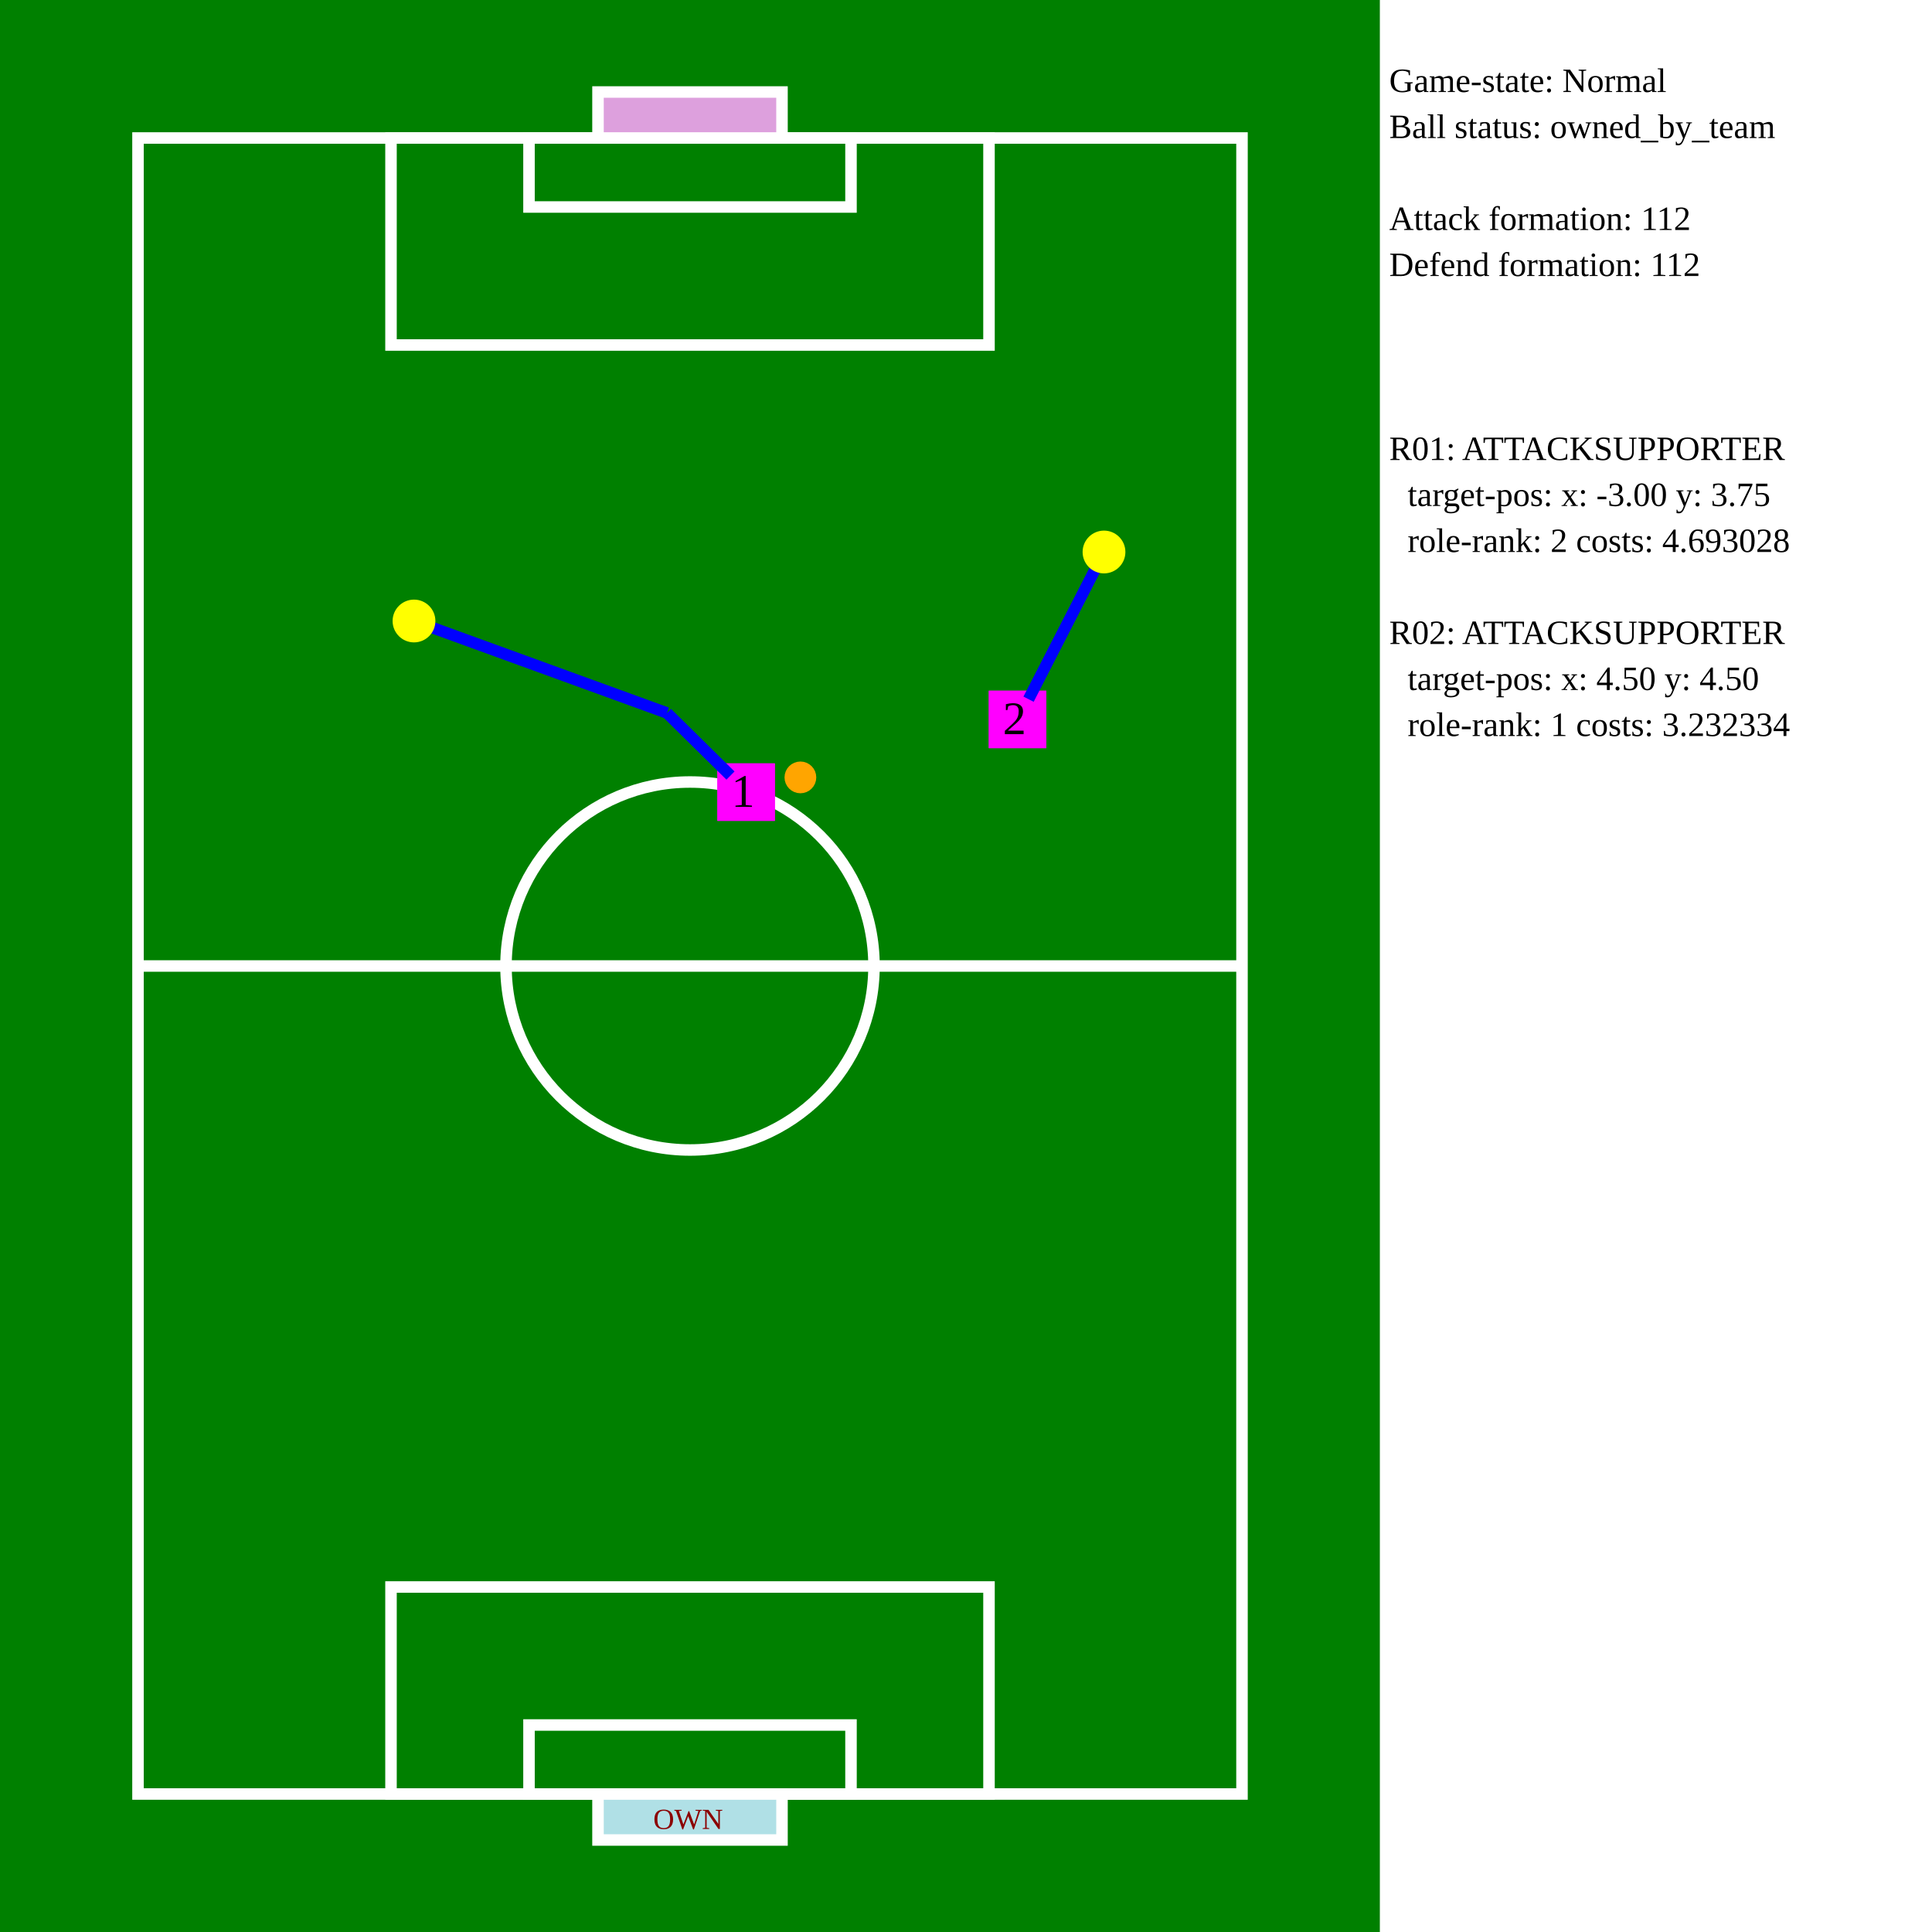
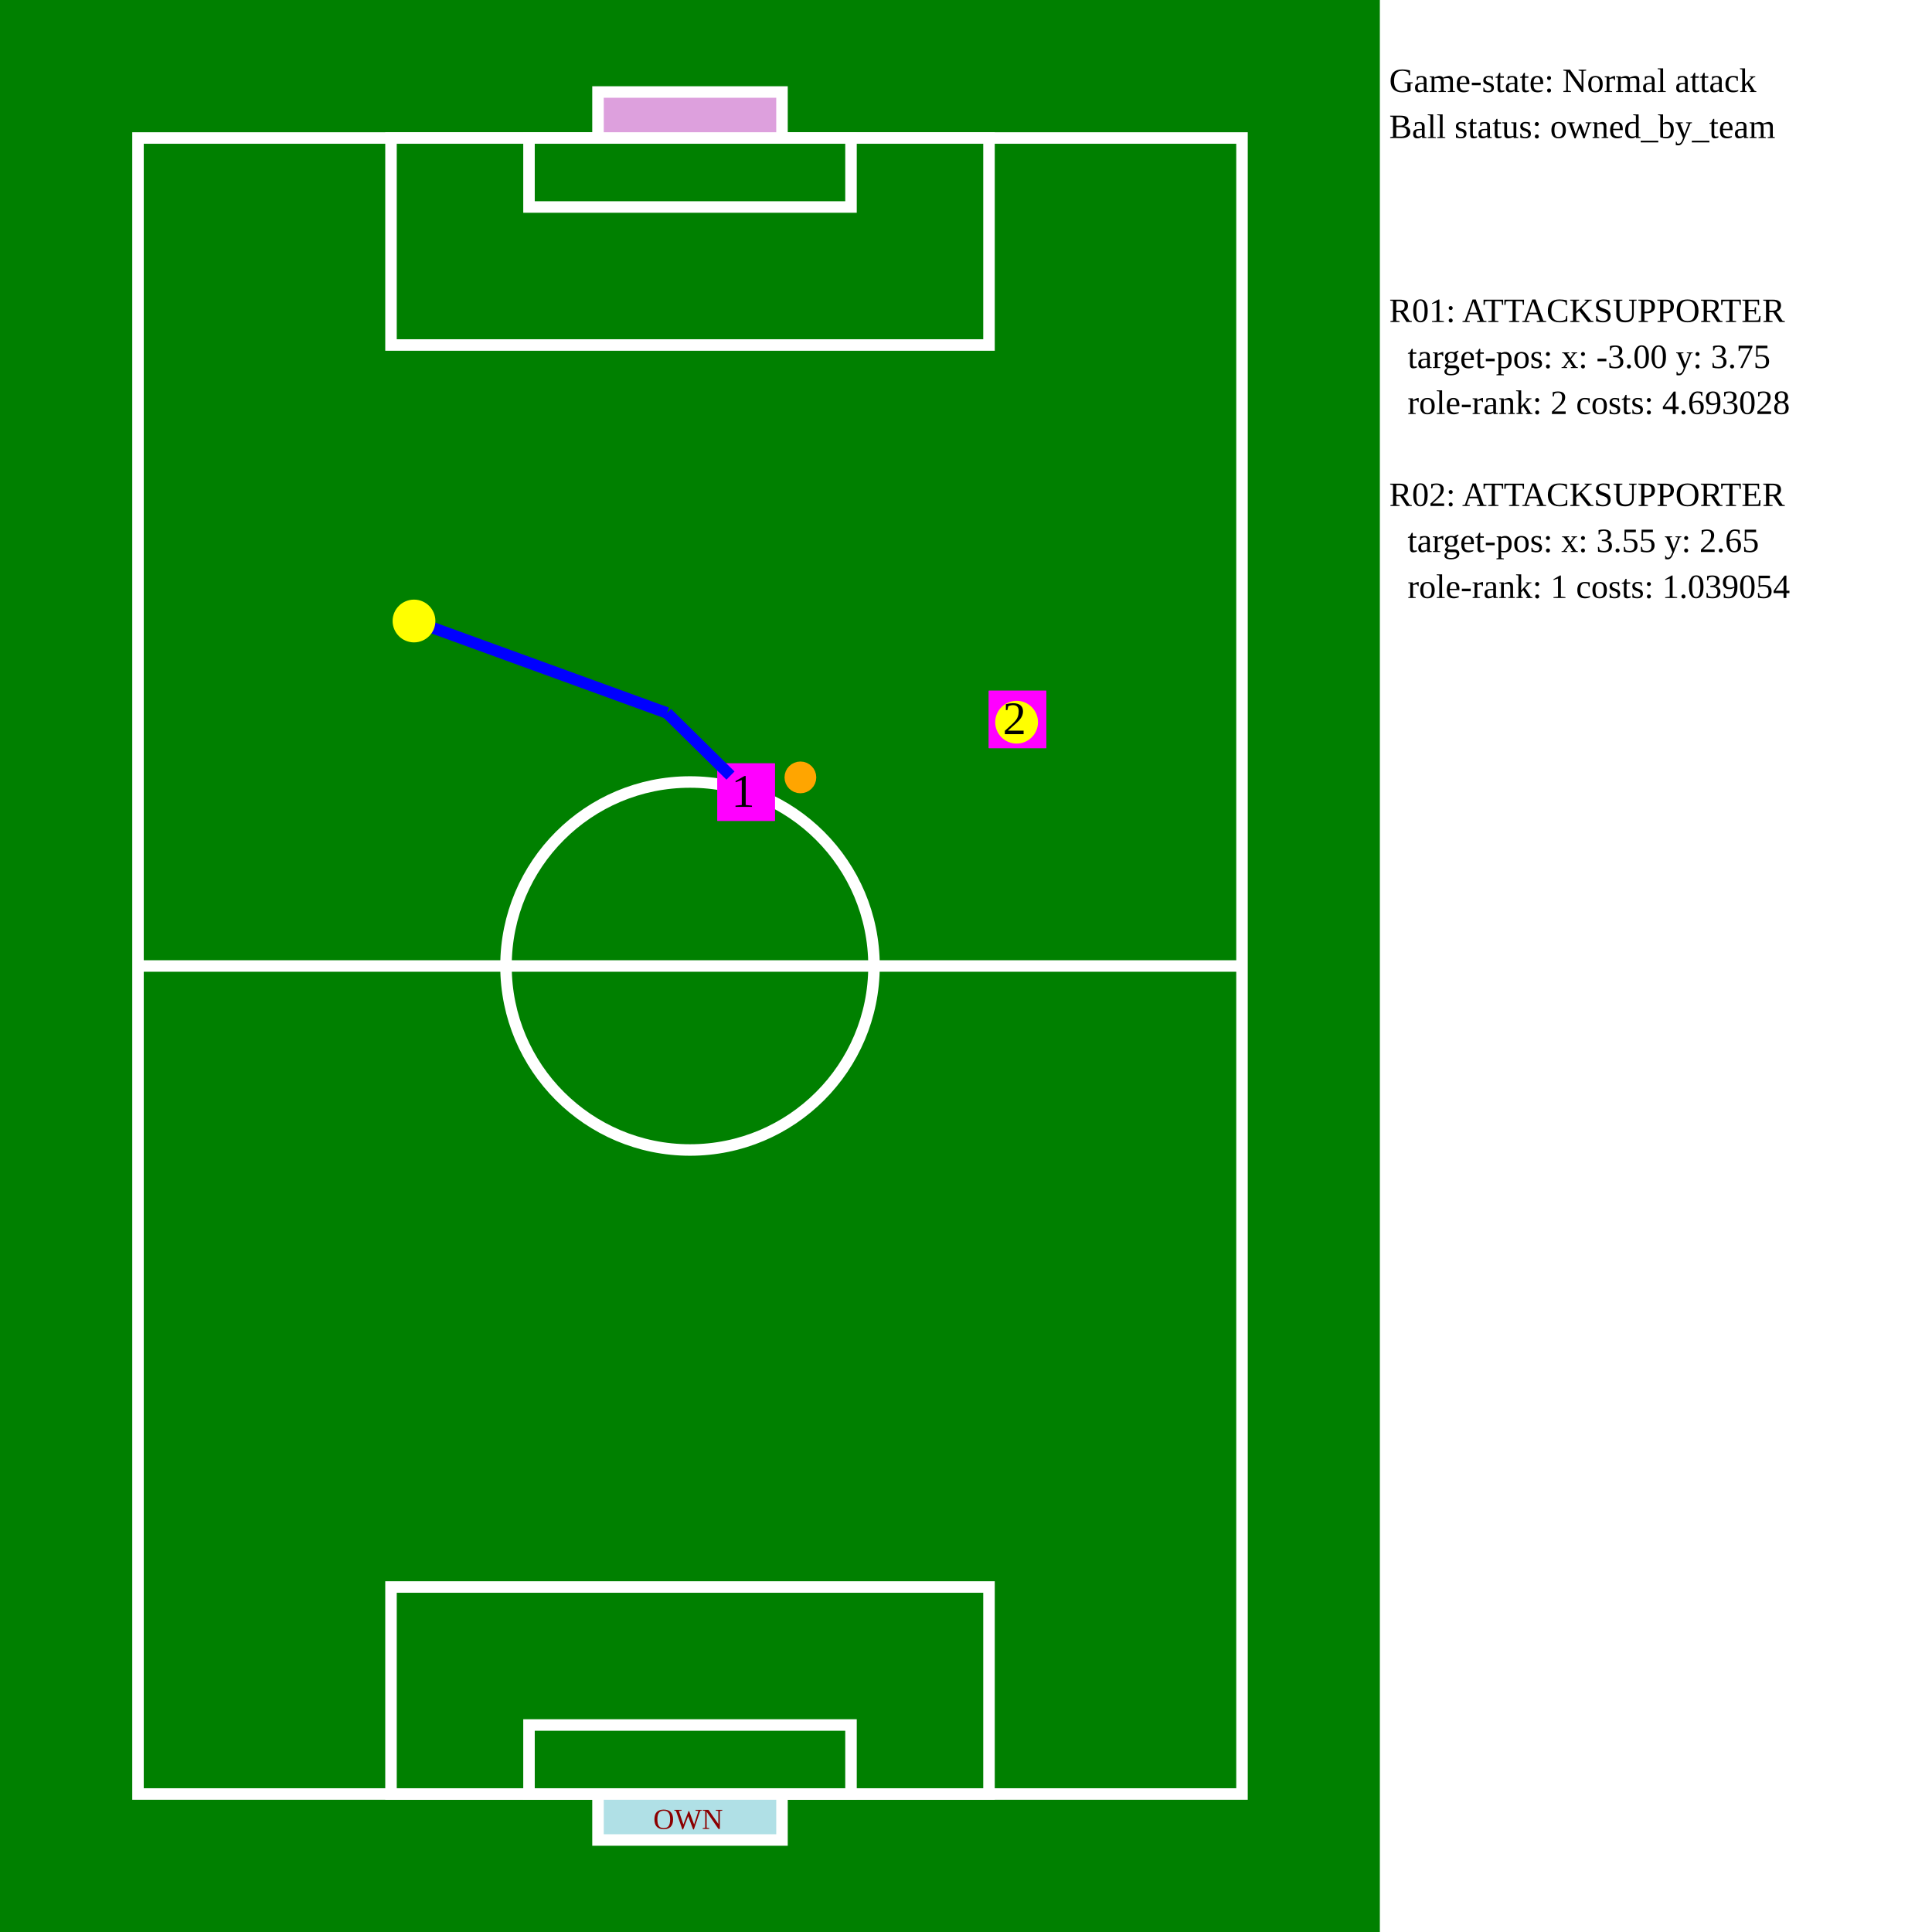
<svg xmlns="http://www.w3.org/2000/svg" width="21.00cm" height="21.00cm" version="1.1">
  <rect x="0cm" y="0cm" width="15.00cm" height="21.00cm" fill="green" stroke-width="0.02cm" />
  <rect x="15.00cm" y="0cm" width="6.00cm" height="21.00cm" fill="white" stroke-width="0.02cm" />
-   <text x="15.10cm" y="1.00cm" font-size="14" font-weight-absolute="bold" fill="black">Game-state: Normal</text>
+   <text x="15.10cm" y="1.00cm" font-size="14" font-weight-absolute="bold" fill="black">Game-state: Normal attack</text>
  <text x="15.10cm" y="1.50cm" font-size="14" font-weight-absolute="bold" fill="black">Ball status: owned_by_team</text>
-   <text x="15.10cm" y="2.50cm" font-size="14" font-weight-absolute="bold" fill="black">Attack formation: 112</text>
-   <text x="15.10cm" y="3.00cm" font-size="14" font-weight-absolute="bold" fill="black">Defend formation: 112</text>
-   <text x="15.10cm" y="5.00cm" font-size="14" font-weight-absolute="bold" fill="black">R01: ATTACKSUPPORTER</text>
-   <text x="15.30cm" y="5.50cm" font-size="14" font-weight-absolute="bold" fill="black">target-pos: x: -3.00 y: 3.75</text>
-   <text x="15.30cm" y="6.00cm" font-size="14" font-weight-absolute="bold" fill="black">role-rank: 2 costs: 4.693028</text>
-   <text x="15.10cm" y="7.00cm" font-size="14" font-weight-absolute="bold" fill="black">R02: ATTACKSUPPORTER</text>
-   <text x="15.30cm" y="7.50cm" font-size="14" font-weight-absolute="bold" fill="black">target-pos: x: 4.50 y: 4.50</text>
-   <text x="15.30cm" y="8.00cm" font-size="14" font-weight-absolute="bold" fill="black">role-rank: 1 costs: 3.232334</text>
+   <text x="15.10cm" y="3.50cm" font-size="14" font-weight-absolute="bold" fill="black">R01: ATTACKSUPPORTER</text>
+   <text x="15.30cm" y="4.00cm" font-size="14" font-weight-absolute="bold" fill="black">target-pos: x: -3.00 y: 3.75</text>
+   <text x="15.30cm" y="4.50cm" font-size="14" font-weight-absolute="bold" fill="black">role-rank: 2 costs: 4.693028</text>
+   <text x="15.10cm" y="5.50cm" font-size="14" font-weight-absolute="bold" fill="black">R02: ATTACKSUPPORTER</text>
+   <text x="15.30cm" y="6.00cm" font-size="14" font-weight-absolute="bold" fill="black">target-pos: x: 3.55 y: 2.65</text>
+   <text x="15.30cm" y="6.50cm" font-size="14" font-weight-absolute="bold" fill="black">role-rank: 1 costs: 1.039054</text>
  <rect x="1.50cm" y="1.50cm" width="12.00cm" height="18.00cm" fill="none" stroke="white" stroke-width="0.125cm" />
  <line x1="1.50cm" y1="10.50cm" x2="13.50cm" y2="10.50cm" stroke-width="0.125cm" stroke="white" />
  <circle cx="7.50cm" cy="10.50cm" r="2.00cm" fill="none" stroke="white" stroke-width="0.125cm" />
  <rect x="4.25cm" y="1.50cm" width="6.50cm" height="2.25cm" fill="green" stroke="white" stroke-width="0.125cm" />
  <rect x="4.25cm" y="17.25cm" width="6.50cm" height="2.25cm" fill="green" stroke="white" stroke-width="0.125cm" />
  <rect x="5.75cm" y="1.50cm" width="3.50cm" height="0.75cm" fill="green" stroke="white" stroke-width="0.125cm" />
  <rect x="5.75cm" y="18.75cm" width="3.50cm" height="0.75cm" fill="green" stroke="white" stroke-width="0.125cm" />
  <rect x="6.50cm" y="1.00cm" width="2.00cm" height="0.50cm" fill="plum" stroke="white" stroke-width="0.125cm" />
  <rect x="6.50cm" y="19.50cm" width="2.00cm" height="0.50cm" fill="powderblue" stroke="white" stroke-width="0.125cm" />
  <text x="7.10cm" y="19.88cm" fill="darkred">OWN</text>
  <rect x="7.86cm" y="8.36cm" width="0.50cm" height="0.50cm" fill="magenta" stroke="magenta" stroke-width="0.125cm" />
  <rect x="10.81cm" y="7.57cm" width="0.50cm" height="0.50cm" fill="magenta" stroke="magenta" stroke-width="0.125cm" />
  <rect x="7.86cm" y="8.36cm" width="0.50cm" height="0.50cm" fill="magenta" stroke="magenta" stroke-width="0.125cm" />
  <line x1="7.94cm" y1="8.43cm" x2="7.25cm" y2="7.75cm" stroke-width="0.125cm" stroke="blue" />
  <line x1="7.25cm" y1="7.75cm" x2="4.50cm" y2="6.75cm" stroke-width="0.125cm" stroke="blue" />
  <circle cx="4.50cm" cy="6.75cm" r="0.17cm" fill="yellow" stroke="yellow" stroke-width="0.125cm" />
  <rect x="10.81cm" y="7.57cm" width="0.50cm" height="0.50cm" fill="magenta" stroke="magenta" stroke-width="0.125cm" />
-   <line x1="11.18cm" y1="7.60cm" x2="12.00cm" y2="6.00cm" stroke-width="0.125cm" stroke="blue" />
-   <circle cx="12.00cm" cy="6.00cm" r="0.17cm" fill="yellow" stroke="yellow" stroke-width="0.125cm" />
+   <line x1="10.97cm" y1="8.05cm" x2="11.05cm" y2="7.85cm" stroke-width="0.125cm" stroke="blue" />
+   <circle cx="11.05cm" cy="7.85cm" r="0.17cm" fill="yellow" stroke="yellow" stroke-width="0.125cm" />
  <text x="7.95cm" y="8.77cm" font-size="large" font-weight-absolute="bold" fill="black">1</text>
  <text x="10.90cm" y="7.98cm" font-size="large" font-weight-absolute="bold" fill="black">2</text>
  <circle cx="8.70cm" cy="8.45cm" r="0.11cm" fill="orange" stroke="orange" stroke-width="0.125cm" />
</svg>
